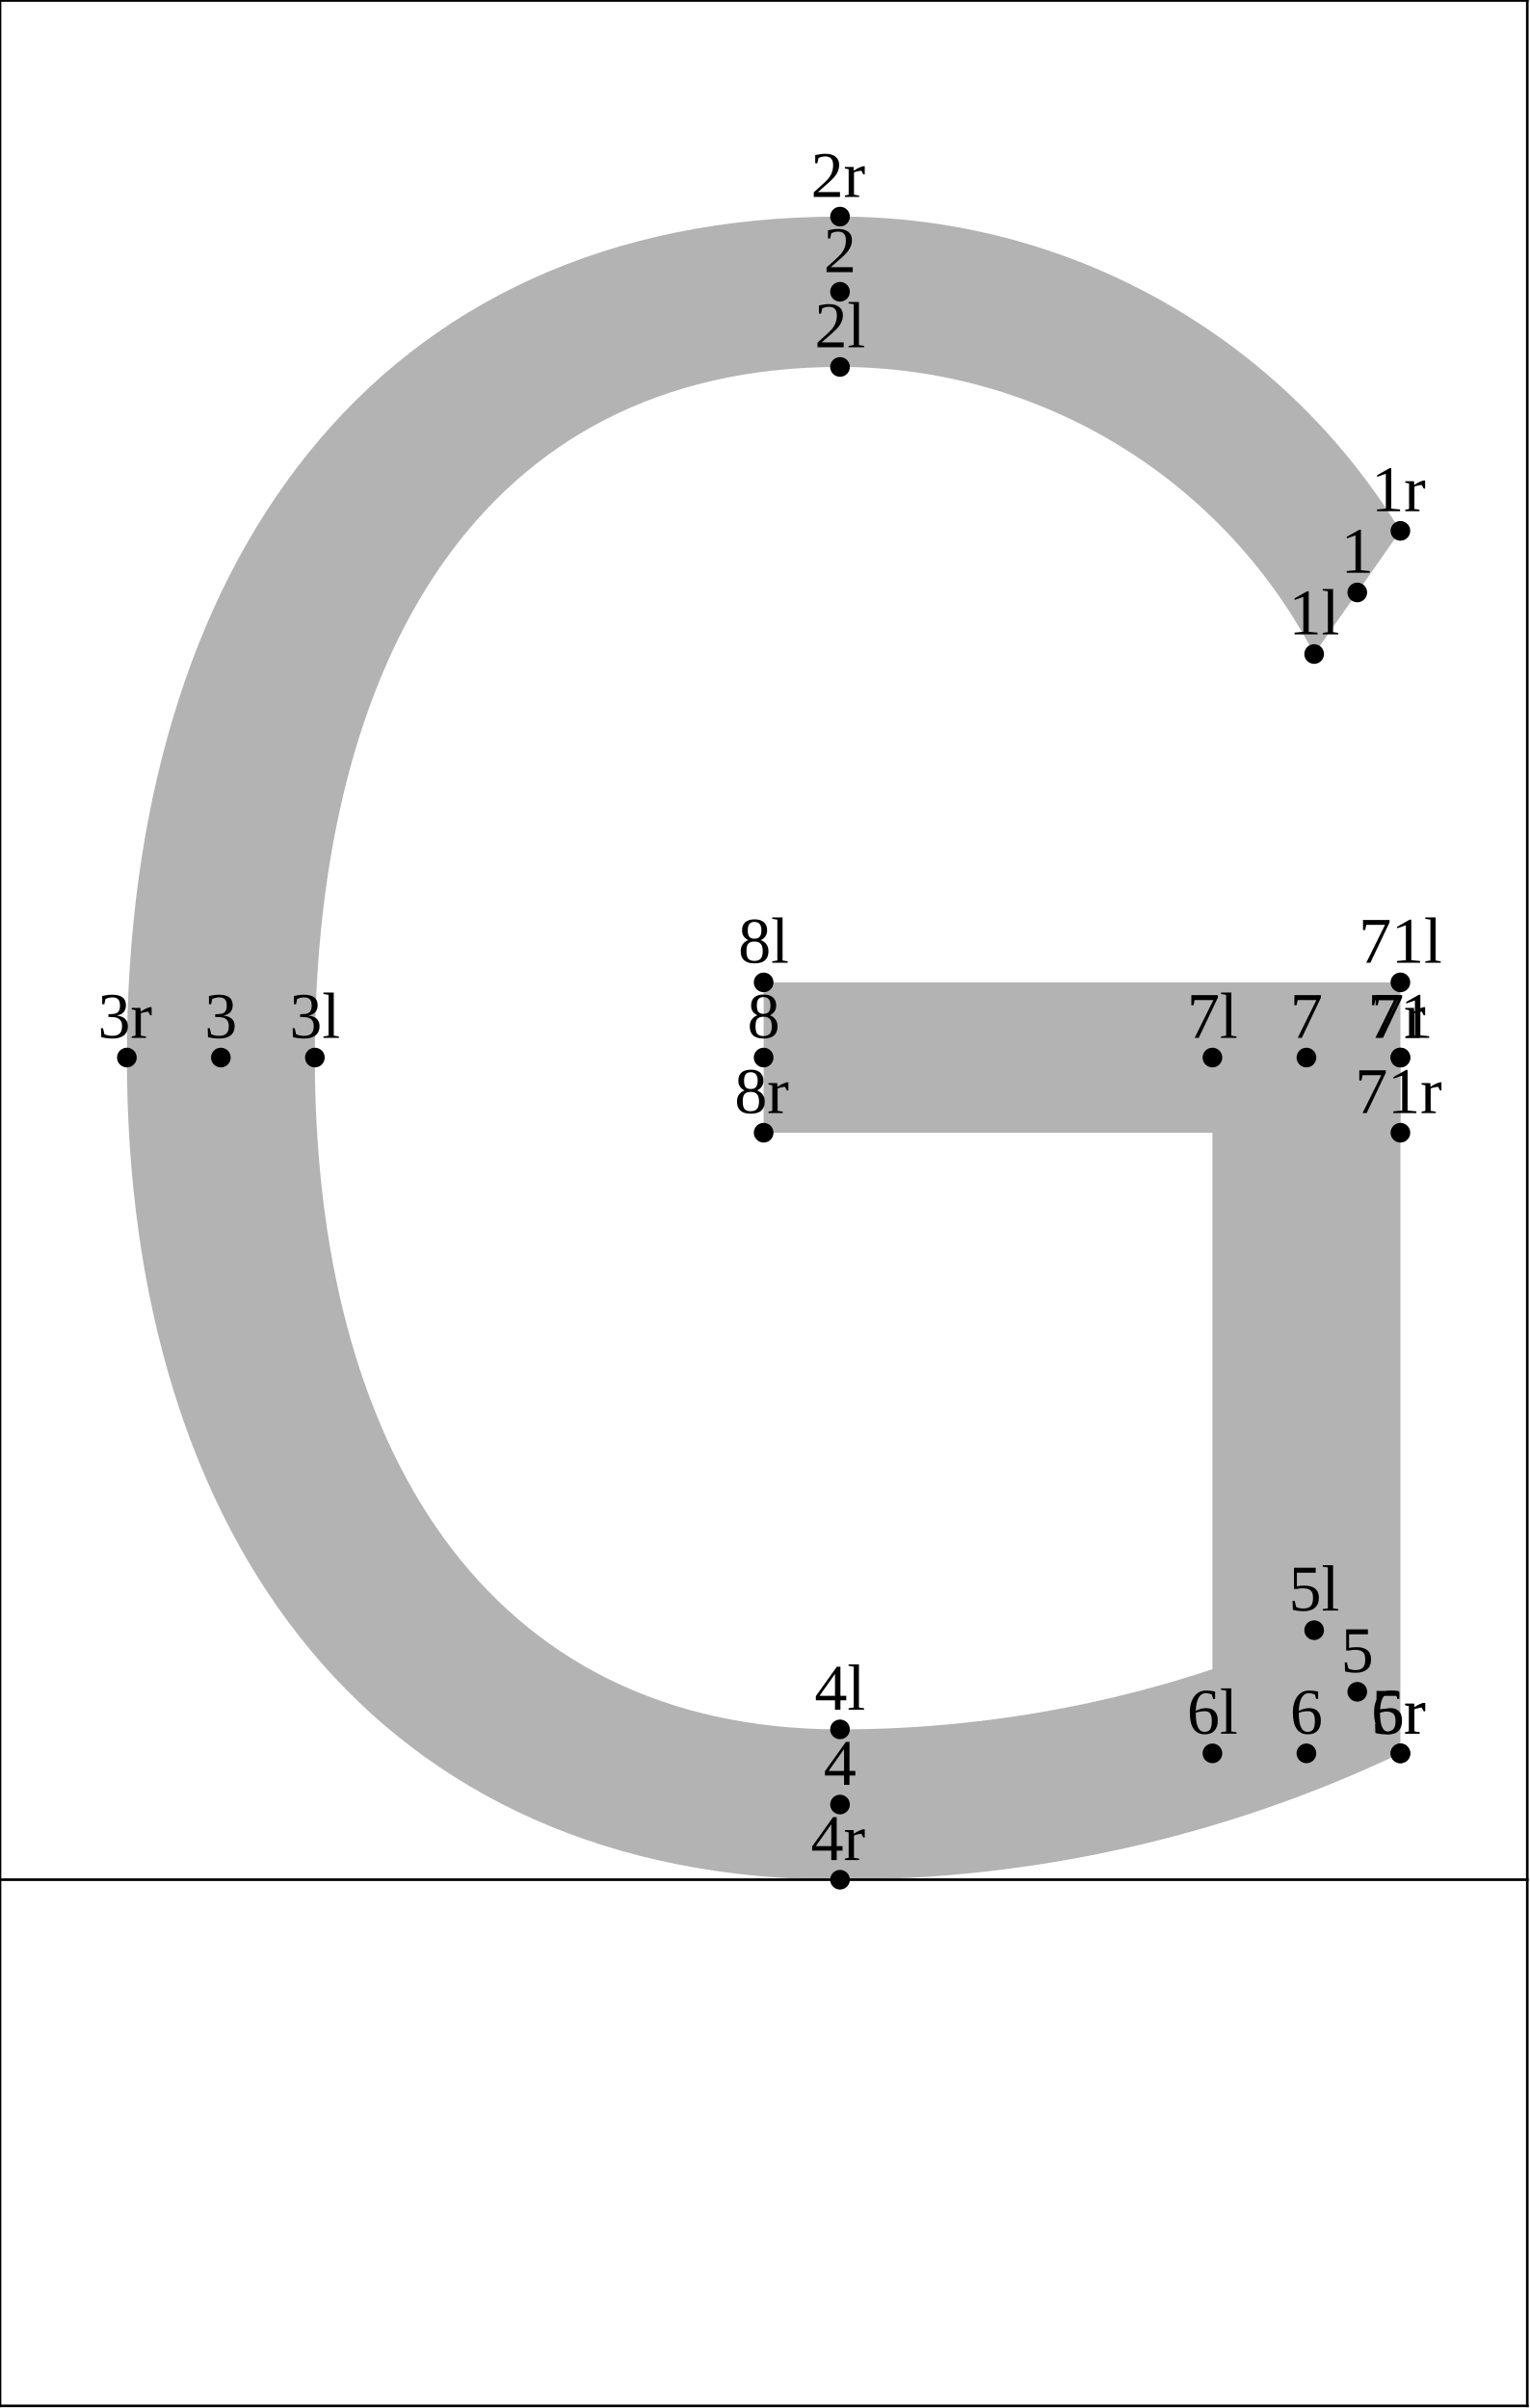
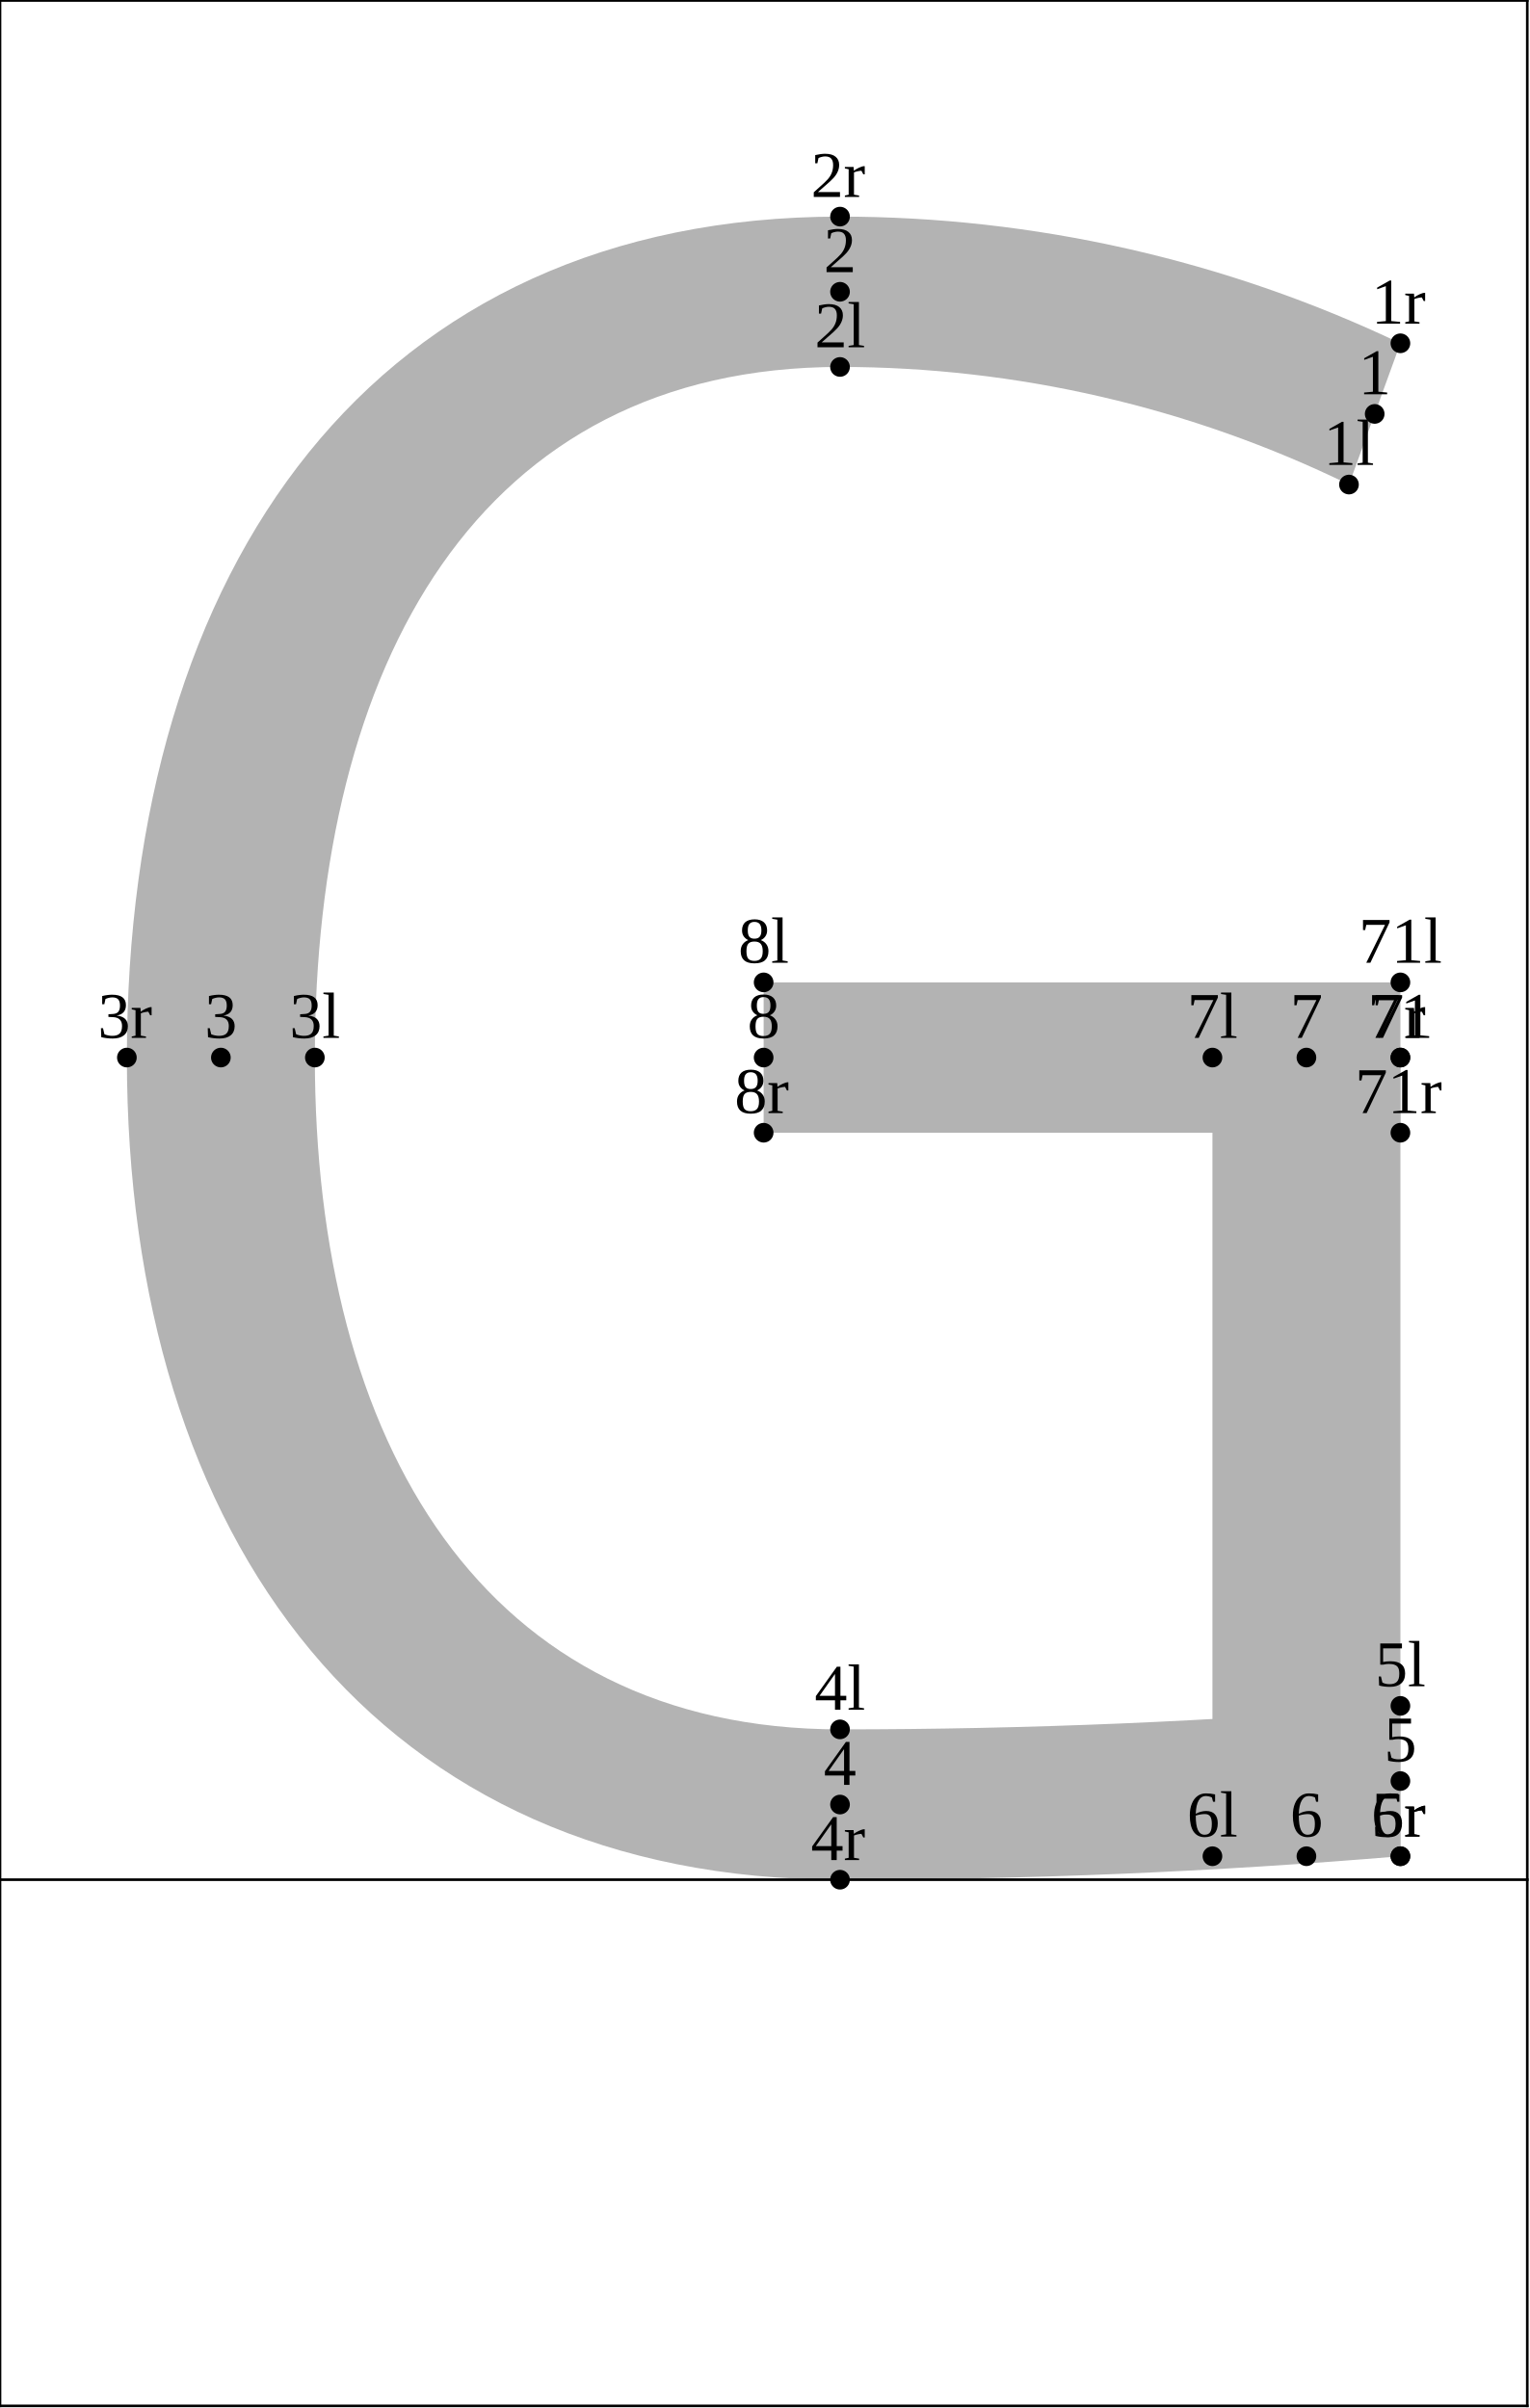
<svg xmlns="http://www.w3.org/2000/svg" version="1.1" width="233.525" height="367.662" viewBox="0 0 233.525 367.662">
-   <path d="M200.592 99.858C186.507 72.915,158.622 56.027,128.22 56.027C73.076 56.027,48.06 101.295,48.06 161.471C48.06 220.36,73.836 264.046,128.22 264.046C153.13 264.046,177.771 258.892,200.592 248.907L213.758 267.709C187.031 280.41,157.811 287,128.22 287C57.784 287,19.367 235.355,19.367 161.471C19.367 86.333,57.102 33.073,128.22 33.073C163.145 33.073,195.552 51.251,213.758 81.055Z" style="fill: rgb(70%,70%,70%);stroke: none;" />
-   <path d="M185.066 267.709L185.066 161.471L213.758 161.471L213.758 267.709Z" style="fill: rgb(70%,70%,70%);stroke: none;" />
+   <path d="M205.907 73.983C181.714 62.168,155.144 56.027,128.22 56.027C73.076 56.027,48.06 101.295,48.06 161.471C48.06 220.36,73.836 264.046,128.22 264.046C156.77 264.046,185.308 262.85,213.758 260.46L213.758 283.414C185.308 285.804,156.77 287,128.22 287C57.784 287,19.367 235.355,19.367 161.471C19.367 86.333,57.102 33.073,128.22 33.073C157.817 33.073,187.04 39.68,213.758 52.414Z" style="fill: rgb(70%,70%,70%);stroke: none;" />
+   <path d="M185.066 283.414L185.066 161.471L213.758 161.471L213.758 283.414Z" style="fill: rgb(70%,70%,70%);stroke: none;" />
  <path d="M213.758 149.994L116.563 149.994L116.563 172.948L213.758 172.948Z" style="fill: rgb(70%,70%,70%);stroke: none;" />
-   <g transform="translate(196.7179 96.85791)" style="fill: rgb(0%,0%,0%);">
+   <g transform="translate(202.033 70.98332)" style="fill: rgb(0%,0%,0%);">
    <text font-size="9.963">1l</text>
  </g>
-   <path d="M200.592 99.858l0 0" style="stroke:rgb(0%,0%,0%); stroke-width: 3;stroke-linecap: round;stroke-linejoin: round;stroke-miterlimit: 10;fill: none;" />
+   <path d="M205.907 73.983l0 0" style="stroke:rgb(0%,0%,0%); stroke-width: 3;stroke-linecap: round;stroke-linejoin: round;stroke-miterlimit: 10;fill: none;" />
  <g transform="translate(124.3452 53.02661)" style="fill: rgb(0%,0%,0%);">
    <text font-size="9.963">2l</text>
  </g>
  <path d="M128.22 56.027l0 0" style="stroke:rgb(0%,0%,0%); stroke-width: 3;stroke-linecap: round;stroke-linejoin: round;stroke-miterlimit: 10;fill: none;" />
  <g transform="translate(44.18515 158.471)" style="fill: rgb(0%,0%,0%);">
    <text font-size="9.963">3l</text>
  </g>
  <path d="M48.06 161.471l0 0" style="stroke:rgb(0%,0%,0%); stroke-width: 3;stroke-linecap: round;stroke-linejoin: round;stroke-miterlimit: 10;fill: none;" />
  <g transform="translate(124.3452 261.0462)" style="fill: rgb(0%,0%,0%);">
    <text font-size="9.963">4l</text>
  </g>
  <path d="M128.22 264.046l0 0" style="stroke:rgb(0%,0%,0%); stroke-width: 3;stroke-linecap: round;stroke-linejoin: round;stroke-miterlimit: 10;fill: none;" />
-   <g transform="translate(196.7179 245.9068)" style="fill: rgb(0%,0%,0%);">
+   <g transform="translate(209.8838 257.4602)" style="fill: rgb(0%,0%,0%);">
    <text font-size="9.963">5l</text>
  </g>
-   <path d="M200.592 248.907l0 0" style="stroke:rgb(0%,0%,0%); stroke-width: 3;stroke-linecap: round;stroke-linejoin: round;stroke-miterlimit: 10;fill: none;" />
-   <g transform="translate(181.1913 264.7095)" style="fill: rgb(0%,0%,0%);">
+   <path d="M213.758 260.46l0 0" style="stroke:rgb(0%,0%,0%); stroke-width: 3;stroke-linecap: round;stroke-linejoin: round;stroke-miterlimit: 10;fill: none;" />
+   <g transform="translate(181.1913 280.4141)" style="fill: rgb(0%,0%,0%);">
    <text font-size="9.963">6l</text>
  </g>
-   <path d="M185.066 267.709l0 0" style="stroke:rgb(0%,0%,0%); stroke-width: 3;stroke-linecap: round;stroke-linejoin: round;stroke-miterlimit: 10;fill: none;" />
+   <path d="M185.066 283.414l0 0" style="stroke:rgb(0%,0%,0%); stroke-width: 3;stroke-linecap: round;stroke-linejoin: round;stroke-miterlimit: 10;fill: none;" />
  <g transform="translate(181.1913 158.471)" style="fill: rgb(0%,0%,0%);">
    <text font-size="9.963">7l</text>
  </g>
  <path d="M185.066 161.471l0 0" style="stroke:rgb(0%,0%,0%); stroke-width: 3;stroke-linecap: round;stroke-linejoin: round;stroke-miterlimit: 10;fill: none;" />
  <g transform="translate(112.6882 146.9941)" style="fill: rgb(0%,0%,0%);">
    <text font-size="9.963">8l</text>
  </g>
  <path d="M116.563 149.994l0 0" style="stroke:rgb(0%,0%,0%); stroke-width: 3;stroke-linecap: round;stroke-linejoin: round;stroke-miterlimit: 10;fill: none;" />
  <g transform="translate(207.3931 146.9941)" style="fill: rgb(0%,0%,0%);">
    <text font-size="9.963">71l</text>
  </g>
  <path d="M213.758 149.994l0 0" style="stroke:rgb(0%,0%,0%); stroke-width: 3;stroke-linecap: round;stroke-linejoin: round;stroke-miterlimit: 10;fill: none;" />
-   <g transform="translate(204.6846 87.45656)" style="fill: rgb(0%,0%,0%);">
+   <g transform="translate(207.3421 60.19849)" style="fill: rgb(0%,0%,0%);">
    <text font-size="9.963">1</text>
  </g>
-   <path d="M207.175 90.457l0 0" style="stroke:rgb(0%,0%,0%); stroke-width: 3;stroke-linecap: round;stroke-linejoin: round;stroke-miterlimit: 10;fill: none;" />
+   <path d="M209.833 63.198l0 0" style="stroke:rgb(0%,0%,0%); stroke-width: 3;stroke-linecap: round;stroke-linejoin: round;stroke-miterlimit: 10;fill: none;" />
  <g transform="translate(125.7289 41.5497)" style="fill: rgb(0%,0%,0%);">
    <text font-size="9.963">2</text>
  </g>
  <path d="M128.22 44.55l0 0" style="stroke:rgb(0%,0%,0%); stroke-width: 3;stroke-linecap: round;stroke-linejoin: round;stroke-miterlimit: 10;fill: none;" />
  <g transform="translate(31.22263 158.471)" style="fill: rgb(0%,0%,0%);">
    <text font-size="9.963">3</text>
  </g>
  <path d="M33.713 161.471l0 0" style="stroke:rgb(0%,0%,0%); stroke-width: 3;stroke-linecap: round;stroke-linejoin: round;stroke-miterlimit: 10;fill: none;" />
  <g transform="translate(125.7289 272.5231)" style="fill: rgb(0%,0%,0%);">
    <text font-size="9.963">4</text>
  </g>
  <path d="M128.22 275.523l0 0" style="stroke:rgb(0%,0%,0%); stroke-width: 3;stroke-linecap: round;stroke-linejoin: round;stroke-miterlimit: 10;fill: none;" />
-   <g transform="translate(204.6846 255.3081)" style="fill: rgb(0%,0%,0%);">
+   <g transform="translate(211.2675 268.9371)" style="fill: rgb(0%,0%,0%);">
    <text font-size="9.963">5</text>
  </g>
-   <path d="M207.175 258.308l0 0" style="stroke:rgb(0%,0%,0%); stroke-width: 3;stroke-linecap: round;stroke-linejoin: round;stroke-miterlimit: 10;fill: none;" />
-   <g transform="translate(196.9212 264.7095)" style="fill: rgb(0%,0%,0%);">
+   <path d="M213.758 271.937l0 0" style="stroke:rgb(0%,0%,0%); stroke-width: 3;stroke-linecap: round;stroke-linejoin: round;stroke-miterlimit: 10;fill: none;" />
+   <g transform="translate(196.9212 280.4141)" style="fill: rgb(0%,0%,0%);">
    <text font-size="9.963">6</text>
  </g>
-   <path d="M199.412 267.709l0 0" style="stroke:rgb(0%,0%,0%); stroke-width: 3;stroke-linecap: round;stroke-linejoin: round;stroke-miterlimit: 10;fill: none;" />
+   <path d="M199.412 283.414l0 0" style="stroke:rgb(0%,0%,0%); stroke-width: 3;stroke-linecap: round;stroke-linejoin: round;stroke-miterlimit: 10;fill: none;" />
  <g transform="translate(196.9212 158.471)" style="fill: rgb(0%,0%,0%);">
    <text font-size="9.963">7</text>
  </g>
  <path d="M199.412 161.471l0 0" style="stroke:rgb(0%,0%,0%); stroke-width: 3;stroke-linecap: round;stroke-linejoin: round;stroke-miterlimit: 10;fill: none;" />
  <g transform="translate(114.0719 158.471)" style="fill: rgb(0%,0%,0%);">
    <text font-size="9.963">8</text>
  </g>
  <path d="M116.563 161.471l0 0" style="stroke:rgb(0%,0%,0%); stroke-width: 3;stroke-linecap: round;stroke-linejoin: round;stroke-miterlimit: 10;fill: none;" />
  <g transform="translate(208.7768 158.471)" style="fill: rgb(0%,0%,0%);">
    <text font-size="9.963">71</text>
  </g>
  <path d="M213.758 161.471l0 0" style="stroke:rgb(0%,0%,0%); stroke-width: 3;stroke-linecap: round;stroke-linejoin: round;stroke-miterlimit: 10;fill: none;" />
-   <g transform="translate(209.3164 78.05521)" style="fill: rgb(0%,0%,0%);">
+   <g transform="translate(209.3164 49.41367)" style="fill: rgb(0%,0%,0%);">
    <text font-size="9.963">1r</text>
  </g>
-   <path d="M213.758 81.055l0 0" style="stroke:rgb(0%,0%,0%); stroke-width: 3;stroke-linecap: round;stroke-linejoin: round;stroke-miterlimit: 10;fill: none;" />
+   <path d="M213.758 52.414l0 0" style="stroke:rgb(0%,0%,0%); stroke-width: 3;stroke-linecap: round;stroke-linejoin: round;stroke-miterlimit: 10;fill: none;" />
  <g transform="translate(123.7779 30.07277)" style="fill: rgb(0%,0%,0%);">
    <text font-size="9.963">2r</text>
  </g>
  <path d="M128.22 33.073l0 0" style="stroke:rgb(0%,0%,0%); stroke-width: 3;stroke-linecap: round;stroke-linejoin: round;stroke-miterlimit: 10;fill: none;" />
  <g transform="translate(14.92539 158.471)" style="fill: rgb(0%,0%,0%);">
    <text font-size="9.963">3r</text>
  </g>
  <path d="M19.367 161.471l0 0" style="stroke:rgb(0%,0%,0%); stroke-width: 3;stroke-linecap: round;stroke-linejoin: round;stroke-miterlimit: 10;fill: none;" />
  <g transform="translate(123.7779 284)" style="fill: rgb(0%,0%,0%);">
    <text font-size="9.963">4r</text>
  </g>
  <path d="M128.22 287l0 0" style="stroke:rgb(0%,0%,0%); stroke-width: 3;stroke-linecap: round;stroke-linejoin: round;stroke-miterlimit: 10;fill: none;" />
-   <g transform="translate(209.3164 264.7095)" style="fill: rgb(0%,0%,0%);">
+   <g transform="translate(209.3164 280.4141)" style="fill: rgb(0%,0%,0%);">
    <text font-size="9.963">5r</text>
  </g>
-   <path d="M213.758 267.709l0 0" style="stroke:rgb(0%,0%,0%); stroke-width: 3;stroke-linecap: round;stroke-linejoin: round;stroke-miterlimit: 10;fill: none;" />
-   <g transform="translate(209.3164 264.7095)" style="fill: rgb(0%,0%,0%);">
+   <path d="M213.758 283.414l0 0" style="stroke:rgb(0%,0%,0%); stroke-width: 3;stroke-linecap: round;stroke-linejoin: round;stroke-miterlimit: 10;fill: none;" />
+   <g transform="translate(209.3164 280.4141)" style="fill: rgb(0%,0%,0%);">
    <text font-size="9.963">6r</text>
  </g>
-   <path d="M213.758 267.709l0 0" style="stroke:rgb(0%,0%,0%); stroke-width: 3;stroke-linecap: round;stroke-linejoin: round;stroke-miterlimit: 10;fill: none;" />
+   <path d="M213.758 283.414l0 0" style="stroke:rgb(0%,0%,0%); stroke-width: 3;stroke-linecap: round;stroke-linejoin: round;stroke-miterlimit: 10;fill: none;" />
  <g transform="translate(209.3164 158.471)" style="fill: rgb(0%,0%,0%);">
    <text font-size="9.963">7r</text>
  </g>
  <path d="M213.758 161.471l0 0" style="stroke:rgb(0%,0%,0%); stroke-width: 3;stroke-linecap: round;stroke-linejoin: round;stroke-miterlimit: 10;fill: none;" />
  <g transform="translate(112.1209 169.948)" style="fill: rgb(0%,0%,0%);">
    <text font-size="9.963">8r</text>
  </g>
  <path d="M116.563 172.948l0 0" style="stroke:rgb(0%,0%,0%); stroke-width: 3;stroke-linecap: round;stroke-linejoin: round;stroke-miterlimit: 10;fill: none;" />
  <g transform="translate(206.8258 169.948)" style="fill: rgb(0%,0%,0%);">
    <text font-size="9.963">71r</text>
  </g>
  <path d="M213.758 172.948l0 0" style="stroke:rgb(0%,0%,0%); stroke-width: 3;stroke-linecap: round;stroke-linejoin: round;stroke-miterlimit: 10;fill: none;" />
  <path d="M0 287L233.125 287" style="stroke:rgb(0%,0%,0%); stroke-width: 0.4;stroke-linecap: square;stroke-linejoin: round;stroke-miterlimit: 10;fill: none;" />
  <path d="M0 0.077L233.125 0.077" style="stroke:rgb(0%,0%,0%); stroke-width: 0.4;stroke-linecap: square;stroke-linejoin: round;stroke-miterlimit: 10;fill: none;" />
  <path d="M0 367.339L233.125 367.339" style="stroke:rgb(0%,0%,0%); stroke-width: 0.4;stroke-linecap: square;stroke-linejoin: round;stroke-miterlimit: 10;fill: none;" />
  <path d="M0 367.339L0 0.077" style="stroke:rgb(0%,0%,0%); stroke-width: 0.4;stroke-linecap: square;stroke-linejoin: round;stroke-miterlimit: 10;fill: none;" />
  <path d="M233.125 367.339L233.125 0.077" style="stroke:rgb(0%,0%,0%); stroke-width: 0.4;stroke-linecap: square;stroke-linejoin: round;stroke-miterlimit: 10;fill: none;" />
</svg>
